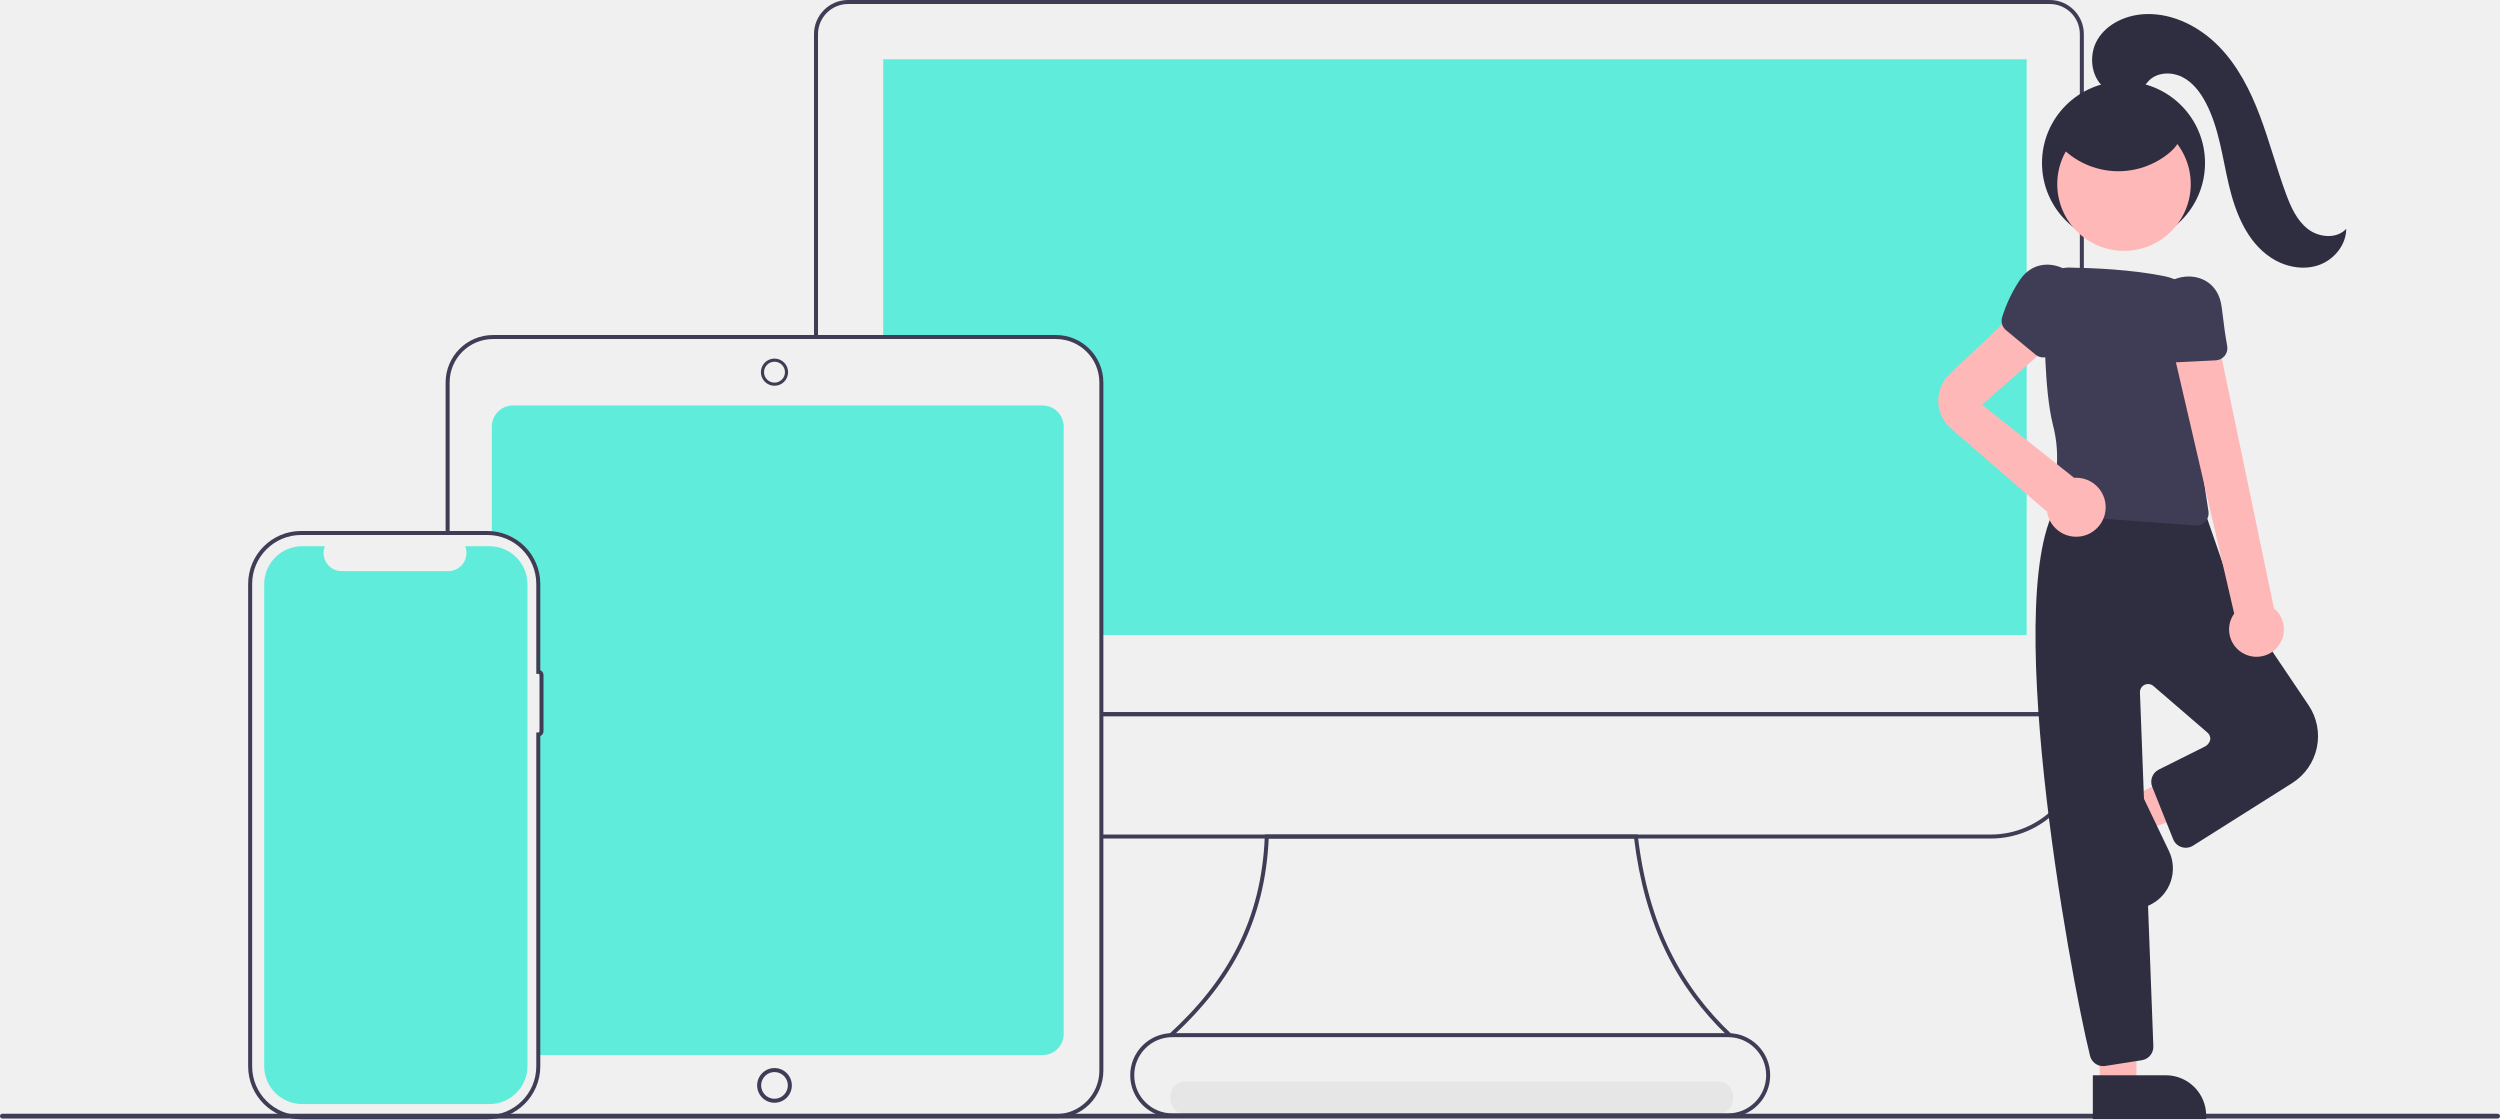
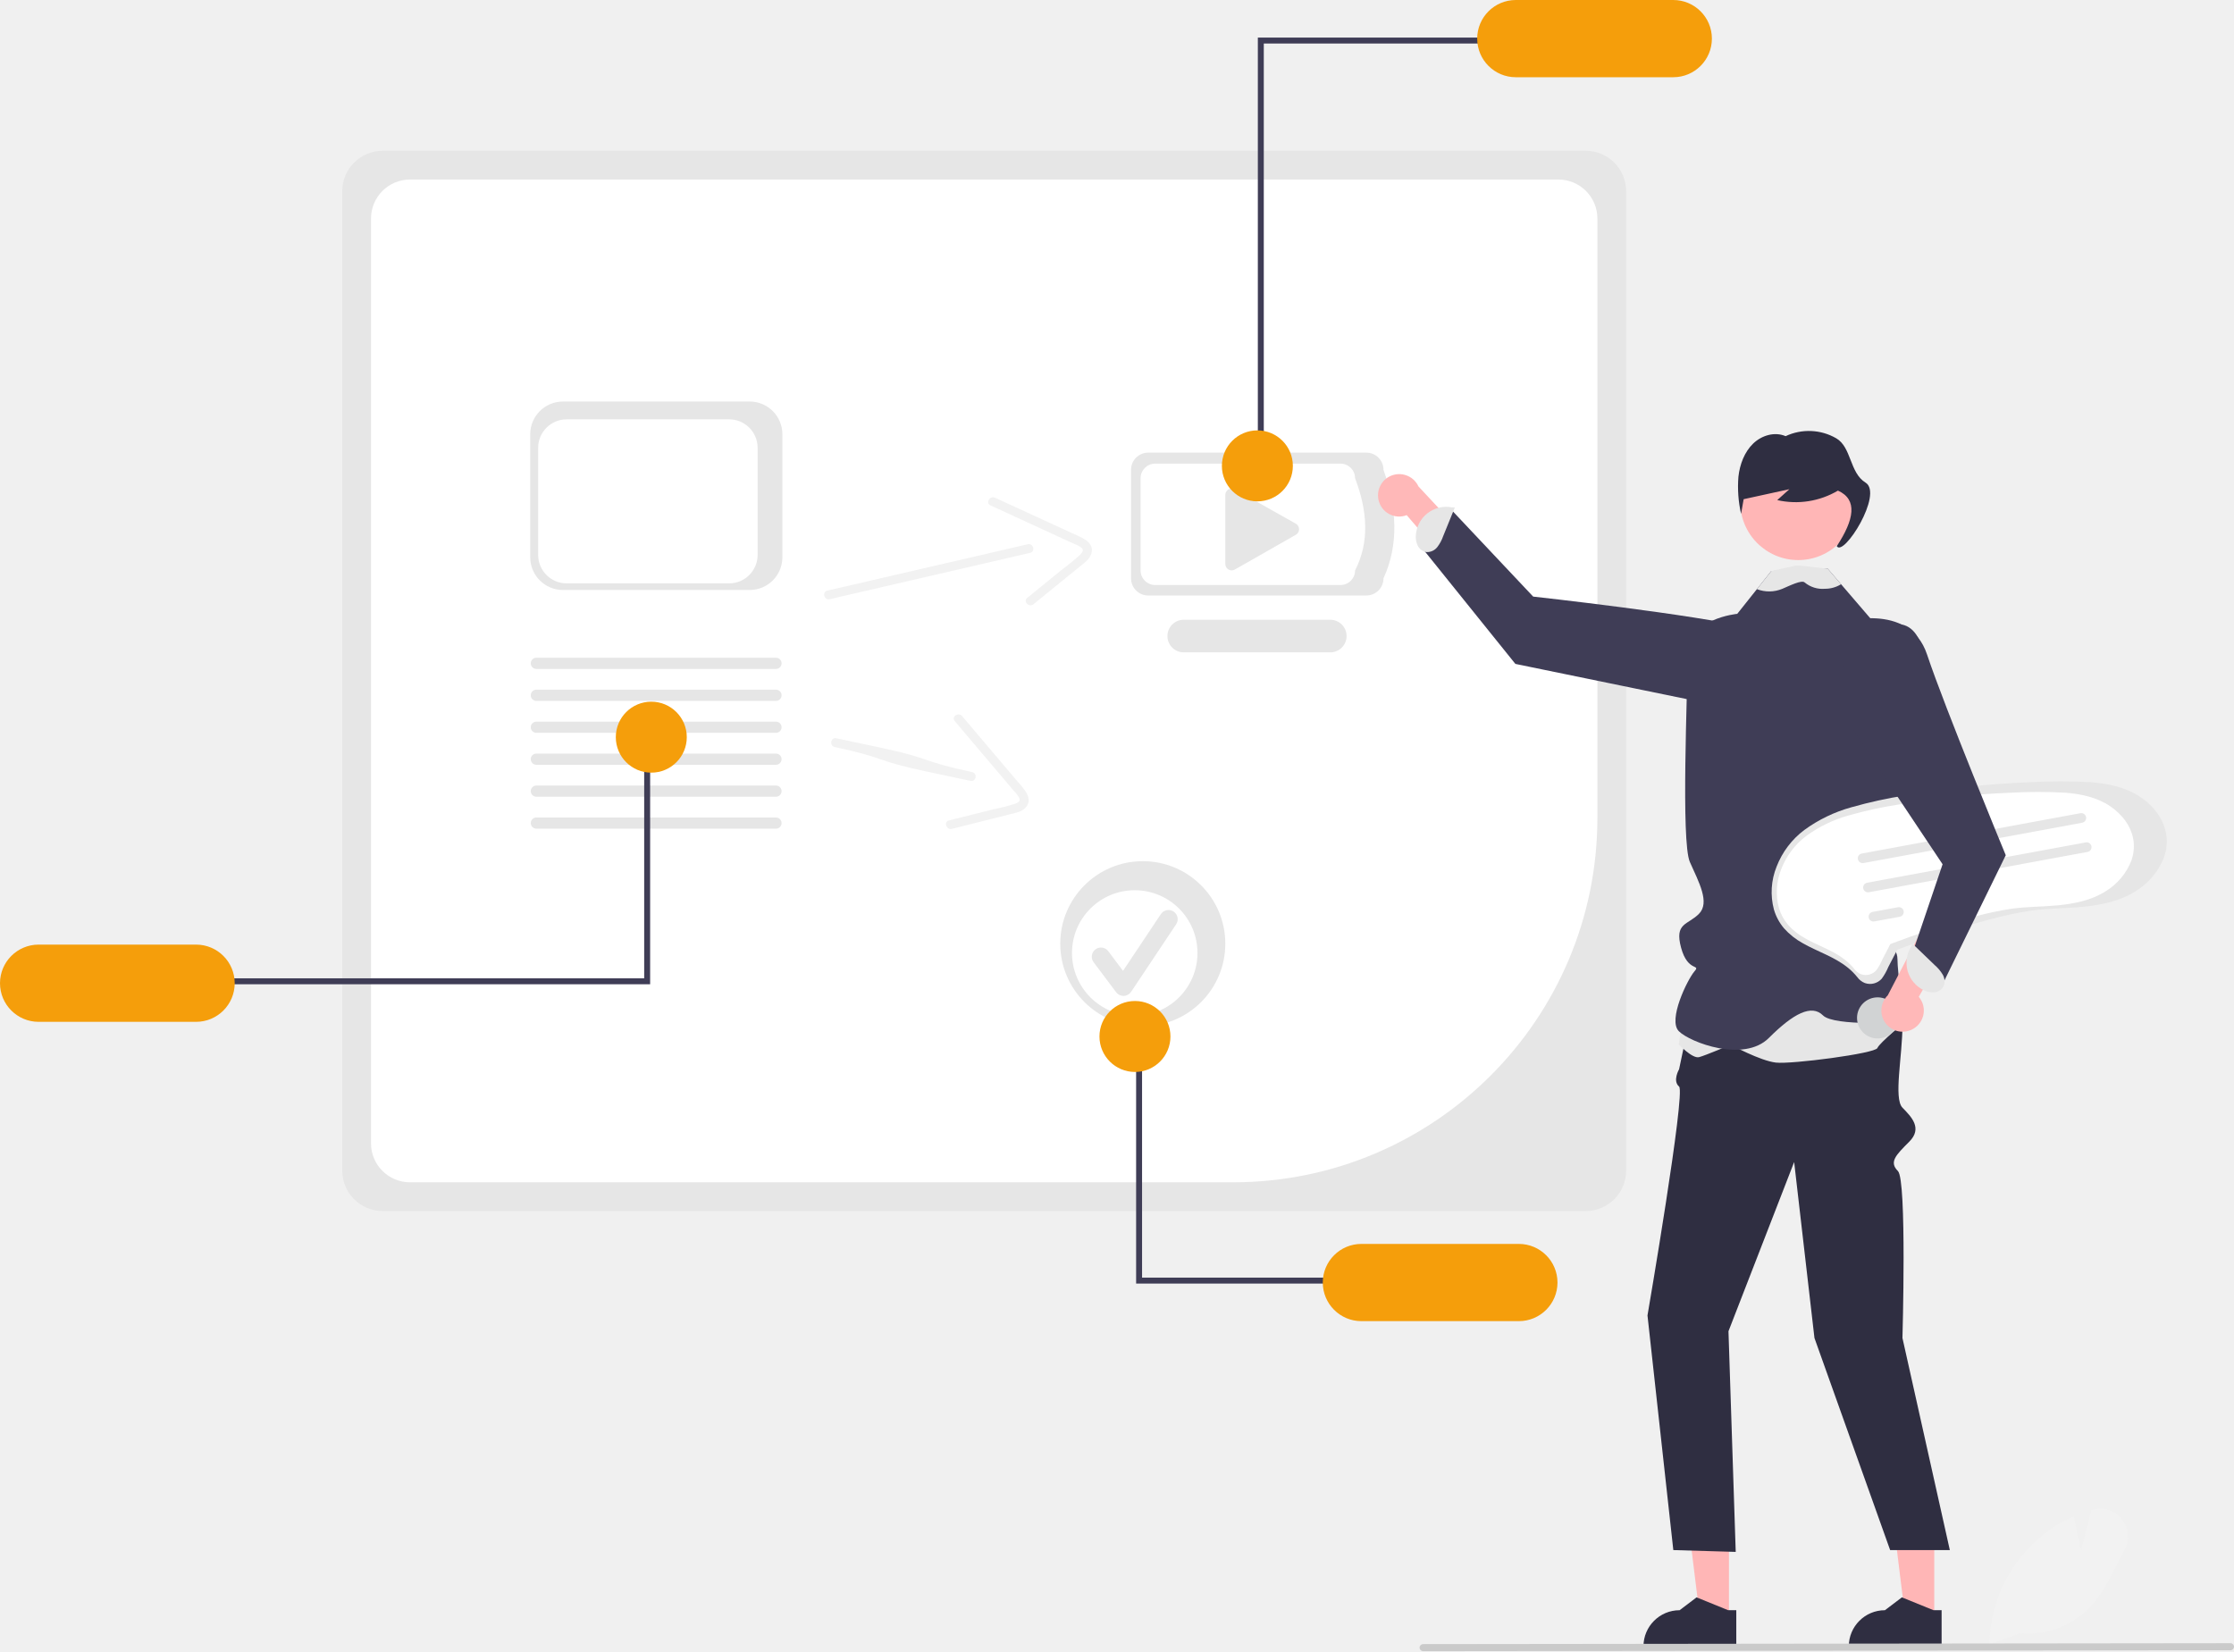
- <svg xmlns="http://www.w3.org/2000/svg" data-name="Layer 1" width="920.109" height="411.952" viewBox="0 0 920.109 411.952">
-   <path d="M576.472,654.024H772.063c7.721,0,7.734-12,0-12H576.472c-7.721,0-7.734,12,0,12Z" transform="translate(-139.9456 -244.0239)" fill="#e6e6e6" />
-   <path d="M523.665,393.255H328.732a7.777,7.777,0,0,0-7.767,7.767v38.725C330.688,439.976,337,448,338.529,457.741v35.107h.738a.444.444,0,0,1,.443.443v18.681a.444.444,0,0,1-.443.443h-.738V625.323c0,2.481-.025,7.007-.025,7.007H523.665a7.777,7.777,0,0,0,7.767-7.767V401.022A7.777,7.777,0,0,0,523.665,393.255Z" transform="translate(-139.9456 -244.0239)" fill="#60ecda" />
-   <path d="M885.845,265.834V477.735H544.914V384.439a15.993,15.993,0,0,0-15.978-15.977H464.998V265.834Z" transform="translate(-139.9456 -244.0239)" fill="#60ecda" />
-   <path d="M906.895,507.607H545.295v-1.477H905.418V256.576a11.088,11.088,0,0,0-11.075-11.075H452.084a11.088,11.088,0,0,0-11.075,11.075V367.505h-1.477V256.576a12.566,12.566,0,0,1,12.552-12.552h442.259A12.566,12.566,0,0,1,906.895,256.576Z" transform="translate(-139.9456 -244.0239)" fill="#3f3d56" />
-   <path d="M872.632,552.645H545.295v-1.477H872.632A32.823,32.823,0,0,0,905.418,518.383V507.607H545.295v-1.477H906.895V518.383A34.301,34.301,0,0,1,872.632,552.645Z" transform="translate(-139.9456 -244.0239)" fill="#3f3d56" />
-   <path d="M775.485,625.002c-18.248-17.522-30.252-40.384-34.111-72.356H606.885c-1.368,29.912-13.296,52.345-34.813,72.278l-2.273.079c22.199-20.118,34.427-42.716,35.641-73.125l.028-.709h137.219l.076.653c3.79,32.514,16.045,55.523,34.743,73.062Z" transform="translate(-139.9456 -244.0239)" fill="#3f3d56" />
-   <path d="M528.58,655.548H321.407v-1.477H528.58a15.995,15.995,0,0,0,15.977-15.977V384.778A15.995,15.995,0,0,0,528.58,368.801H321.407a15.995,15.995,0,0,0-15.977,15.977v54.667H303.953V384.778a17.473,17.473,0,0,1,17.453-17.453H528.58a17.473,17.473,0,0,1,17.453,17.453V638.095A17.473,17.473,0,0,1,528.58,655.548Z" transform="translate(-139.9456 -244.0239)" fill="#3f3d56" />
-   <path d="M424.993,386.007A5.007,5.007,0,1,1,430,381,5.012,5.012,0,0,1,424.993,386.007Zm0-8.856a3.849,3.849,0,1,0,3.849,3.849A3.854,3.854,0,0,0,424.993,377.151Z" transform="translate(-139.9456 -244.0239)" fill="#3f3d56" />
-   <path d="M424.993,649.888a6.388,6.388,0,1,1,6.388-6.389A6.396,6.396,0,0,1,424.993,649.888Zm0-11.3a4.912,4.912,0,1,0,4.912,4.912A4.917,4.917,0,0,0,424.993,638.588Z" transform="translate(-139.9456 -244.0239)" fill="#3f3d56" />
-   <path d="M319.326,655.976h-68.58A19.495,19.495,0,0,1,231.273,636.503V458.919a19.495,19.495,0,0,1,19.473-19.473h68.58a19.495,19.495,0,0,1,19.473,19.473v31.779a1.923,1.923,0,0,1,1.182,1.772l-0,20.678a1.923,1.923,0,0,1-1.182,1.772V636.503A19.495,19.495,0,0,1,319.326,655.976ZM250.746,440.922a18.017,18.017,0,0,0-17.997,17.996V636.503a18.017,18.017,0,0,0,17.997,17.997h68.58A18.017,18.017,0,0,0,337.323,636.503V513.592h.738a.444.444,0,0,0,.443-.443l0-20.678a.444.444,0,0,0-.443-.443h-.738V458.919a18.017,18.017,0,0,0-17.996-17.996Z" transform="translate(-139.9456 -244.0239)" fill="#3f3d56" />
-   <path d="M320.082,445.058h-8.952a6.647,6.647,0,0,1-6.154,9.158H265.687a6.647,6.647,0,0,1-6.154-9.158h-8.361a13.991,13.991,0,0,0-13.991,13.991V636.373a13.991,13.991,0,0,0,13.991,13.991h68.91a13.991,13.991,0,0,0,13.991-13.991h0V459.049A13.991,13.991,0,0,0,320.082,445.058Z" transform="translate(-139.9456 -244.0239)" fill="#60ecda" />
-   <path d="M1059.175,655.687H140.825a.879.879,0,1,1,0-1.758h918.351a.879.879,0,1,1,0,1.758Z" transform="translate(-139.9456 -244.0239)" fill="#3f3d56" />
-   <path d="M775.941,655.273H571.424a15.505,15.505,0,1,1,0-31.01H775.941a15.505,15.505,0,0,1,0,31.01ZM571.424,625.74a14.028,14.028,0,0,0,0,28.056H775.941a14.028,14.028,0,0,0,0-28.056Z" transform="translate(-139.9456 -244.0239)" fill="#3f3d56" />
-   <polygon points="784.495 293.196 790.223 305.172 839.14 288.778 830.686 271.103 784.495 293.196" fill="#ffb8b8" />
-   <path d="M907.504,547.254h41.721a0,0,0,0,1,0,0v16.119a0,0,0,0,1,0,0H922.391a14.887,14.887,0,0,1-14.887-14.887v-1.233A0,0,0,0,1,907.504,547.254Z" transform="translate(688.0305 1388.396) rotate(-115.5616)" fill="#2f2e41" />
-   <polygon points="772.964 400.141 786.231 399.693 786.789 348.049 771.237 348.967 772.964 400.141" fill="#ffb8b8" />
-   <path d="M910.199,639.762h41.721a0,0,0,0,1,0,0v16.119a0,0,0,0,1,0,0H925.085a14.887,14.887,0,0,1-14.887-14.887v-1.233A0,0,0,0,1,910.199,639.762Z" transform="translate(1722.172 1051.619) rotate(180)" fill="#2f2e41" />
-   <path d="M914.001,636.407a4.974,4.974,0,0,1-4.83-3.786c-7.268-29.201-34.311-176.333-10.397-205.23l.208-.252.316-.08c1.679-.425,33.325-10.223,51.894,5.071l.217.179,10.334,29.915,27.859,41.355a20.403,20.403,0,0,1-6.033,28.654l-36.582,23.085a5.009,5.009,0,0,1-5.753-.405,5.061,5.061,0,0,1-1.5-2.092l-7.688-19.22a5.03,5.03,0,0,1,2.406-6.329l17.139-8.57a3.674,3.674,0,0,0,1.83-2.504,2.959,2.959,0,0,0-1.029-2.543l-19.896-17.151a3,3,0,0,0-4.957,2.385l4.932,130.203a5.002,5.002,0,0,1-4.217,5.128L914.8,636.343A5.049,5.049,0,0,1,914.001,636.407Z" transform="translate(-139.9456 -244.0239)" fill="#2f2e41" />
-   <path d="M948.322,437.437q-.169,0-.34-.013l-49.616-3.675a4.493,4.493,0,0,1-3.914-5.97A47.092,47.092,0,0,0,895.528,400.46c-3.232-12.742-3.308-36.433-3.066-49.421a8.753,8.753,0,0,1,8.281-8.522l0-.018,1,.012c8.083.113,22.916.69,35.053,3.215a18.389,18.389,0,0,1,14.659,17.7c.275,12.058.315,28.379-1.053,37.657-1.154,7.827.978,22.858,2.352,31.122a4.498,4.498,0,0,1-4.433,5.231Z" transform="translate(-139.9456 -244.0239)" fill="#3f3d56" />
-   <path d="M966.035,484.734a10.025,10.025,0,0,1-3.811-14.892L939.308,371.024H956.633l20.224,96.871a10.079,10.079,0,0,1-10.823,16.84Z" transform="translate(-139.9456 -244.0239)" fill="#ffb8b8" />
-   <path d="M857.504,381.729l27.435-25.952,10.336,14.47L869.436,392.985,903.323,419.896c.245-.017.489-.037.738-.037a10.853,10.853,0,1,1-10.746,12.296l-.107.107-35.269-30.567A13.471,13.471,0,0,1,857.504,381.729Z" transform="translate(-139.9456 -244.0239)" fill="#ffb8b8" />
-   <path d="M941.134,377.356a4.47,4.47,0,0,1-4.052-2.554,52.813,52.813,0,0,1-4.468-14.57c-1.19-8.244,4.542-13.148,10.372-14.217,5.671-1.04,12.578,1.454,14.343,9.383a20.451,20.451,0,0,1,.342,2.032c.707,6.011,1.372,10.686,1.977,13.896a4.495,4.495,0,0,1-4.198,5.32l-14.086.704Q941.248,377.356,941.134,377.356Z" transform="translate(-139.9456 -244.0239)" fill="#3f3d56" />
-   <circle cx="781.544" cy="59.981" r="30" fill="#2f2e41" />
-   <circle cx="781.725" cy="67.769" r="24.561" fill="#ffb8b8" />
-   <path d="M878.078,365.403a4.47,4.47,0,0,1-1.262-4.621,52.813,52.813,0,0,1,6.551-13.76c4.693-6.882,12.232-6.624,17.252-3.473,4.883,3.065,8.29,9.57,4.235,16.608a20.453,20.453,0,0,1-1.121,1.729c-3.54,4.909-6.208,8.805-7.931,11.58a4.495,4.495,0,0,1-6.69,1.086l-10.86-8.998Q878.162,365.48,878.078,365.403Z" transform="translate(-139.9456 -244.0239)" fill="#3f3d56" />
-   <path d="M915.662,277.213c-6.037-3.602-7.344-12.572-3.747-18.612s10.865-9.191,17.891-9.398c10.037-.297,19.73,4.701,26.756,11.875s11.662,16.357,15.194,25.757,6.068,19.148,9.55,28.567c1.786,4.833,3.986,9.796,8.073,12.934s10.583,3.705,14.076-.083c-.013,6.061-4.66,11.571-10.423,13.447s-12.283.459-17.335-2.889c-8.765-5.808-12.997-16.411-15.416-26.644s-3.61-20.955-8.474-30.278c-2.015-3.863-4.776-7.532-8.661-9.503s-9.061-1.841-12.187,1.194c-1.448,1.406-2.385,3.323-4.028,4.495a8.047,8.047,0,0,1-7.036.733,23.801,23.801,0,0,1-6.362-3.59" transform="translate(-139.9456 -244.0239)" fill="#2f2e41" />
-   <path d="M896.02,295.198a29.383,29.383,0,0,0,42.121,5.258c2.385-1.94,4.6-4.614,4.45-7.685-.153-3.145-2.724-5.616-5.349-7.355a34.484,34.484,0,0,0-23.404-5.378c-4.675.628-9.364,2.332-12.675,5.692s-4.96,8.586-3.253,12.983" transform="translate(-139.9456 -244.0239)" fill="#2f2e41" />
+ <svg xmlns="http://www.w3.org/2000/svg" width="751.951" height="555.868">
+   <path d="M533.74 407.697H128.805a13.625 13.625 0 0 1-13.61-13.609V64.365a13.625 13.625 0 0 1 13.61-13.609H533.74a13.625 13.625 0 0 1 13.61 13.61v329.722a13.625 13.625 0 0 1-13.61 13.61Z" fill="#e6e6e6" />
+   <path d="M137.986 60.443a13.124 13.124 0 0 0-13.108 13.11v311.356a13.124 13.124 0 0 0 13.108 13.109H415.15A122.66 122.66 0 0 0 537.67 275.497V73.552a13.124 13.124 0 0 0-13.109-13.11Z" fill="#fff" />
+   <path d="M459.9 200.474h-73.424a5.782 5.782 0 0 1-5.776-5.776v-36.545a5.782 5.782 0 0 1 5.776-5.776H459.9a5.782 5.782 0 0 1 5.776 5.776c4.543 12.932 5.189 25.22 0 36.545a5.782 5.782 0 0 1-5.776 5.776Z" fill="#e6e6e6" />
+   <path d="M451.202 196.942H388.82a4.913 4.913 0 0 1-4.907-4.907v-31.049a4.913 4.913 0 0 1 4.907-4.907h62.382a4.913 4.913 0 0 1 4.907 4.907c4.21 11.058 4.887 21.521 0 31.049a4.913 4.913 0 0 1-4.907 4.907Z" fill="#fff" />
+   <path d="M447.837 219.617h-49.461a5.488 5.488 0 0 1-.02-10.975h49.481a5.488 5.488 0 0 1 0 10.975ZM414.581 164.463a2.153 2.153 0 0 0-2.145 2.148v23.261a2.145 2.145 0 0 0 3.207 1.864l20.531-11.707a2.144 2.144 0 0 0-.01-3.733l-20.53-11.555a2.142 2.142 0 0 0-1.053-.278Z" fill="#e6e6e6" />
+   <path d="M714.114 511.364a9.168 9.168 0 0 0-9.789-3.129l-.384.114-3.448 13.46c-.516-2.007-1.621-6.535-2.318-10.967l-.06-.367-.342.15a46.75 46.75 0 0 0-10.084 6.078 48.361 48.361 0 0 0-18.083 36.42l-.006.257-.006.163.456-.163 9.796-3.5a29.24 29.24 0 0 0 23.578-8.793c3.958-4.174 6.673-9.543 9.297-14.738.769-1.514 1.555-3.075 2.36-4.577a9.32 9.32 0 0 0-.967-10.408Z" fill="#f2f2f2" />
+   <path d="M463.97 168.146a7.098 7.098 0 0 0 9.517 5.28l29.275 34.056 3.706-12.572-29.023-31.157a7.136 7.136 0 0 0-13.475 4.393Z" fill="#ffb8b8" />
+   <path fill="#ffb6b6" d="M581.955 545.239h-9.688l-4.609-37.369h14.299l-.002 37.369z" />
+   <path d="m581.696 542.075-10.344-4.208-.296-.121-5.71 4.329a12.161 12.161 0 0 0-12.16 12.159v.395h31.237v-12.554Z" fill="#2f2e41" />
+   <path fill="#ffb6b6" d="M651.067 545.239h-9.688l-4.609-37.369h14.299l-.002 37.369z" />
+   <path d="m650.809 542.075-10.344-4.208-.297-.121-5.71 4.329a12.161 12.161 0 0 0-12.16 12.159v.395h31.237v-12.554ZM628.202 322.09s12.151 12.641 12.151 23.029-3.038 24.65 0 27.771 6.836 6.92 2.279 11.476-6.835 6.835-3.798 9.873 1.52 56.201 1.52 56.201l15.948 71.39H636.21l-25.475-71.39-6.835-59.239-22.106 56.96 2.44 74.282-21.005-.612-8.695-78.986s12.91-75.134 10.633-77.06 0-5.812 0-5.812l6.075-28.77Z" fill="#2f2e41" />
+   <path d="M604.41 232.456s4.132-16.281-14.903-20.95-73.45-10.665-73.45-10.665l-27.499-29.18-9.318 13.533 30.827 38.308 73.043 15.003Z" fill="#3f3d56" />
+   <path d="M483.769 184.196a12.89 12.89 0 0 0 1.979-3.665l3.943-9.69-1.024-.043a10.23 10.23 0 0 0-12.095 9.315 6.66 6.66 0 0 0 .645 3.621 3.947 3.947 0 0 0 2.89 2.12 4.364 4.364 0 0 0 3.662-1.658ZM567.363 335.083l-2.278 16.516s4.557 4.894 6.835 4.282 10.633-4.172 10.633-4.172 9.873 5.396 15.19 6.008 33.416-3.059 34.175-4.894 9.587-9.019 9.587-9.019l-3.51-20.955Z" fill="#e6e6e6" />
+   <path d="M641.359 277.303s-1.93 15.926-.41 17.392c1.519 1.458-1.52 10.686-4.557 16.762s2.278 6.835 2.278 11.392 2.279 21.265 2.279 21.265-23.544 1.519-27.341-2.278-9.874-.76-18.228 7.594-26.498 1.52-30.295-2.278 2.954-17.468 5.233-20.119-2.195.418-4.474-7.982 2.195-7.594 5.993-11.392 0-10.632-3.038-17.468-.76-57.72-.76-69.871 16.709-13.67 16.709-13.67l6.615-8.317 4.86-6.114 9.524-.38.25-.007 9.213-.372 4.473 5.21 9.873 11.498 11.393 2.279c9.113 3.038 6.835 22.025 6.835 22.025Z" fill="#3f3d56" />
+   <circle cx="605.277" cy="169.023" r="19.522" fill="#ffb6b6" />
+   <path d="M627.913 162.455c-5.37-3.293-4.682-11.903-9.855-14.91a18.424 18.424 0 0 0-17.033-.715c-3.644-1.559-8.01-.315-10.925 2.5s-4.493 6.969-4.958 11.145a41.705 41.705 0 0 0 .893 12.526l.869-4.95 15.39-3.363-4.087 3.672a27.956 27.956 0 0 0 20.437-3.196c6.7 3.004 5.485 9.75-.396 18.701 2.278 3.798 15.783-17.657 9.665-21.41Z" fill="#2f2e41" />
+   <path d="M619.683 196.67a1.542 1.542 0 0 1-.136.099 10.227 10.227 0 0 1-5.324 1.443 9.414 9.414 0 0 1-6.782-2.127c-.995-.942-4.952 1.048-7.55 2.15a11.46 11.46 0 0 1-8.528.098l4.86-6.114 8.011-1.776h2l8.976 1.017Z" fill="#e6e6e6" />
+   <path d="m750.766 555.56-271.75.308a1.19 1.19 0 1 1-.012-2.381h.012l271.75-.307a1.19 1.19 0 0 1 0 2.38Z" fill="#cacaca" />
+   <path fill="#3f3d56" d="M425.383 155.694h-2V12.651h78.657v2h-76.657v141.043z" />
+   <path d="M563.213 0h-53a13 13 0 1 0 0 26h53a13 13 0 0 0 0-26Z" fill="#f59e0b" />
+   <circle cx="423.223" cy="156.834" r="11.946" fill="#f59e0b" />
+   <path d="m279.272 201.722 52.406-12.127 15.042-3.48c1.882-.436 1.1-3.333-.782-2.898l-52.406 12.128-15.043 3.48c-1.881.436-1.1 3.333.783 2.897Z" fill="#f2f2f2" />
+   <path d="m333.388 170.14 28.055 12.905a9.289 9.289 0 0 1 2.655 1.438c.774.758.21 1.488-.422 2.148a63.263 63.263 0 0 1-5.971 4.929l-11.952 9.717c-1.5 1.22.616 3.349 2.103 2.14l10.41-8.463 5.205-4.232c1.475-1.199 3.27-2.422 3.862-4.332 1.245-4.013-3.668-5.608-6.399-6.864l-12.217-5.62-13.801-6.349c-1.74-.8-3.28 1.777-1.528 2.583Z" fill="#f2f2f2" />
+   <path d="M720.541 268.384c-4.998-3.389-11.07-4.648-17.005-5.075a182.41 182.41 0 0 0-20.252.023q-10.51.417-20.976 1.521-10.452 1.107-20.817 2.9a153.828 153.828 0 0 0-18.331 4.012 49.195 49.195 0 0 0-15.852 7.655 28.072 28.072 0 0 0-9.315 12.324 22.891 22.891 0 0 0-.9 14.456 17.234 17.234 0 0 0 3.408 6.331 23.744 23.744 0 0 0 6.348 5.026c4.959 2.831 10.576 4.534 15.06 8.158a21.29 21.29 0 0 1 3.216 3.197 5.835 5.835 0 0 0 2.582 2.032 5.275 5.275 0 0 0 5.669-1.46 19.189 19.189 0 0 0 2.23-3.966l2.366-4.564a6.382 6.382 0 0 1 .592-1.141c.177-.211-.14.004-.08-.051.034-.03.102-.03.14-.054a3.427 3.427 0 0 1 .611-.235q3.283-1.251 6.594-2.424c8.15-2.904 16.397-5.582 24.775-7.75a119.875 119.875 0 0 1 13.096-2.74c5.716-.814 11.518-.72 17.26-1.276 6.182-.599 12.56-1.85 17.861-5.254a23.193 23.193 0 0 0 9.602-11.493 16.08 16.08 0 0 0 .801-7.115c-.688-5.435-4.24-10.025-8.683-13.037Z" fill="#e6e6e6" />
+   <path d="M710.312 271.437c-4.517-3.062-10.004-4.2-15.367-4.586a164.84 164.84 0 0 0-18.3.022q-9.498.376-18.957 1.374-9.445 1-18.811 2.62a139.01 139.01 0 0 0-16.566 3.626 44.456 44.456 0 0 0-14.325 6.917 25.368 25.368 0 0 0-8.417 11.138 20.686 20.686 0 0 0-.813 13.063 15.574 15.574 0 0 0 3.079 5.721 21.457 21.457 0 0 0 5.737 4.542c4.48 2.559 9.557 4.097 13.61 7.372a19.239 19.239 0 0 1 2.905 2.89 5.273 5.273 0 0 0 2.334 1.835 4.767 4.767 0 0 0 5.122-1.319 17.34 17.34 0 0 0 2.016-3.584l2.138-4.124a5.767 5.767 0 0 1 .534-1.032c.16-.19-.126.004-.071-.046.03-.027.092-.027.126-.049a3.097 3.097 0 0 1 .552-.211q2.966-1.131 5.96-2.191c7.363-2.625 14.816-5.044 22.387-7.003a108.324 108.324 0 0 1 11.835-2.476c5.165-.736 10.408-.65 15.597-1.154 5.586-.541 11.35-1.672 16.141-4.748a20.959 20.959 0 0 0 8.677-10.386 14.531 14.531 0 0 0 .724-6.43c-.623-4.91-3.831-9.058-7.847-11.78Z" fill="#fff" />
+   <path d="m700.852 276.967-73.601 13.575a1.628 1.628 0 1 1-.6-3.201l.01-.002 73.6-13.575a1.628 1.628 0 1 1 .591 3.203ZM702.665 286.796l-73.601 13.575a1.628 1.628 0 1 1-.6-3.2l.01-.003 73.6-13.574a1.628 1.628 0 1 1 .591 3.202ZM639.454 308.619l-8.577 1.581a1.628 1.628 0 0 1-.59-3.202l8.576-1.582a1.628 1.628 0 0 1 .591 3.203Z" fill="#e6e6e6" />
+   <circle cx="856.01" cy="514.742" r="6.921" transform="rotate(-10.45 -196.792 1653.59)" fill="#d1d3d4" />
+   <path d="M252.341 198.623h-62.866a11.02 11.02 0 0 1-11.008-11.008v-41.433a11.02 11.02 0 0 1 11.008-11.008h62.866a11.02 11.02 0 0 1 11.008 11.008v41.433a11.02 11.02 0 0 1-11.008 11.008Z" fill="#e6e6e6" />
+   <path d="M245.433 196.39h-54.714a9.592 9.592 0 0 1-9.58-9.58v-36.06a9.592 9.592 0 0 1 9.58-9.58h54.714a9.592 9.592 0 0 1 9.58 9.58v36.06a9.592 9.592 0 0 1-9.58 9.58Z" fill="#fff" />
+   <path d="M261.196 235.95H180.53a1.882 1.882 0 0 1 0-3.764h80.666a1.882 1.882 0 0 1 0 3.765ZM261.196 225.195H180.53a1.882 1.882 0 0 1 0-3.764h80.666a1.882 1.882 0 0 1 0 3.764ZM261.196 246.706H180.53a1.882 1.882 0 1 1 0-3.764h80.666a1.882 1.882 0 1 1 0 3.764ZM261.196 257.462H180.53a1.882 1.882 0 1 1 0-3.765h80.666a1.882 1.882 0 1 1 0 3.765ZM261.196 268.217H180.53a1.882 1.882 0 1 1 0-3.764h80.666a1.882 1.882 0 1 1 0 3.764ZM261.196 278.972H180.53a1.882 1.882 0 0 1 0-3.764h80.666a1.882 1.882 0 0 1 0 3.764Z" fill="#e6e6e6" />
+   <path fill="#3f3d56" d="M216.83 254.306h2v77.043H74.173v-2H216.83v-75.043z" />
+   <path d="M13 344h53a13 13 0 0 0 0-26H13a13 13 0 0 0 0 26Z" fill="#f59e0b" />
+   <circle cx="219.223" cy="248.166" r="11.946" fill="#f59e0b" />
+   <path d="M280.968 251.485c17.538 3.728 13.077 4.455 30.616 8.183l15.102 3.21c1.89.401 2.407-2.554.517-2.956-17.539-3.728-13.078-4.455-30.616-8.183l-15.103-3.21c-1.889-.401-2.406 2.554-.516 2.956Z" fill="#f2f2f2" />
+   <path d="m321.364 242.763 19.96 23.562a9.288 9.288 0 0 1 1.798 2.426c.38 1.015-.439 1.437-1.29 1.768a63.258 63.258 0 0 1-7.497 1.94l-14.94 3.748c-1.876.47-.858 3.295 1 2.83l13.013-3.265 6.506-1.633c1.844-.462 3.988-.811 5.333-2.291 2.825-3.11-.952-6.633-2.894-8.927l-8.693-10.26-9.82-11.592c-1.237-1.461-3.723.222-2.476 1.694Z" fill="#f2f2f2" />
+   <circle cx="384.653" cy="317.695" r="27.78" fill="#e6e6e6" />
+   <circle cx="381.945" cy="320.814" r="21.119" fill="#fff" />
+   <path d="M378.155 335.272a3.09 3.09 0 0 1-2.471-1.236l-7.58-10.105a3.09 3.09 0 1 1 4.943-3.71l.002.002 4.958 6.61 12.735-19.101a3.09 3.09 0 1 1 5.143 3.428l-15.158 22.736a3.091 3.091 0 0 1-2.486 1.375l-.086.001Z" fill="#e6e6e6" />
+   <path d="M644.05 346.313a7.098 7.098 0 0 0 1.794-10.735L668.15 296.6l-13.087.711-19.659 37.772a7.136 7.136 0 0 0 8.647 11.23Z" fill="#ffb8b8" />
+   <path d="M618.927 209.687s23.624-7.594 29.7 10.633 26.5 67.593 26.5 67.593l-21.943 44.809-9.874-10.633 10.552-31.138-30.379-45.568Z" fill="#3f3d56" />
+   <path d="M653.936 328.146a12.89 12.89 0 0 0-2.67-3.196l-7.539-7.255-.419.935a10.23 10.23 0 0 0 4.168 14.686 6.661 6.661 0 0 0 3.602.744 3.946 3.946 0 0 0 3.041-1.899 4.364 4.364 0 0 0-.183-4.015Z" fill="#e6e6e6" />
+   <path fill="#3f3d56" d="M384.412 355.068h-2v77.043h67.657v-2h-65.657v-75.043z" />
+   <path d="M524.242 431.762a13.012 13.012 0 0 0-13-13h-53a13 13 0 0 0 0 26h53a13.012 13.012 0 0 0 13-13Z" fill="#f59e0b" />
+   <circle cx="382.019" cy="348.928" r="11.946" fill="#f59e0b" />
</svg>
